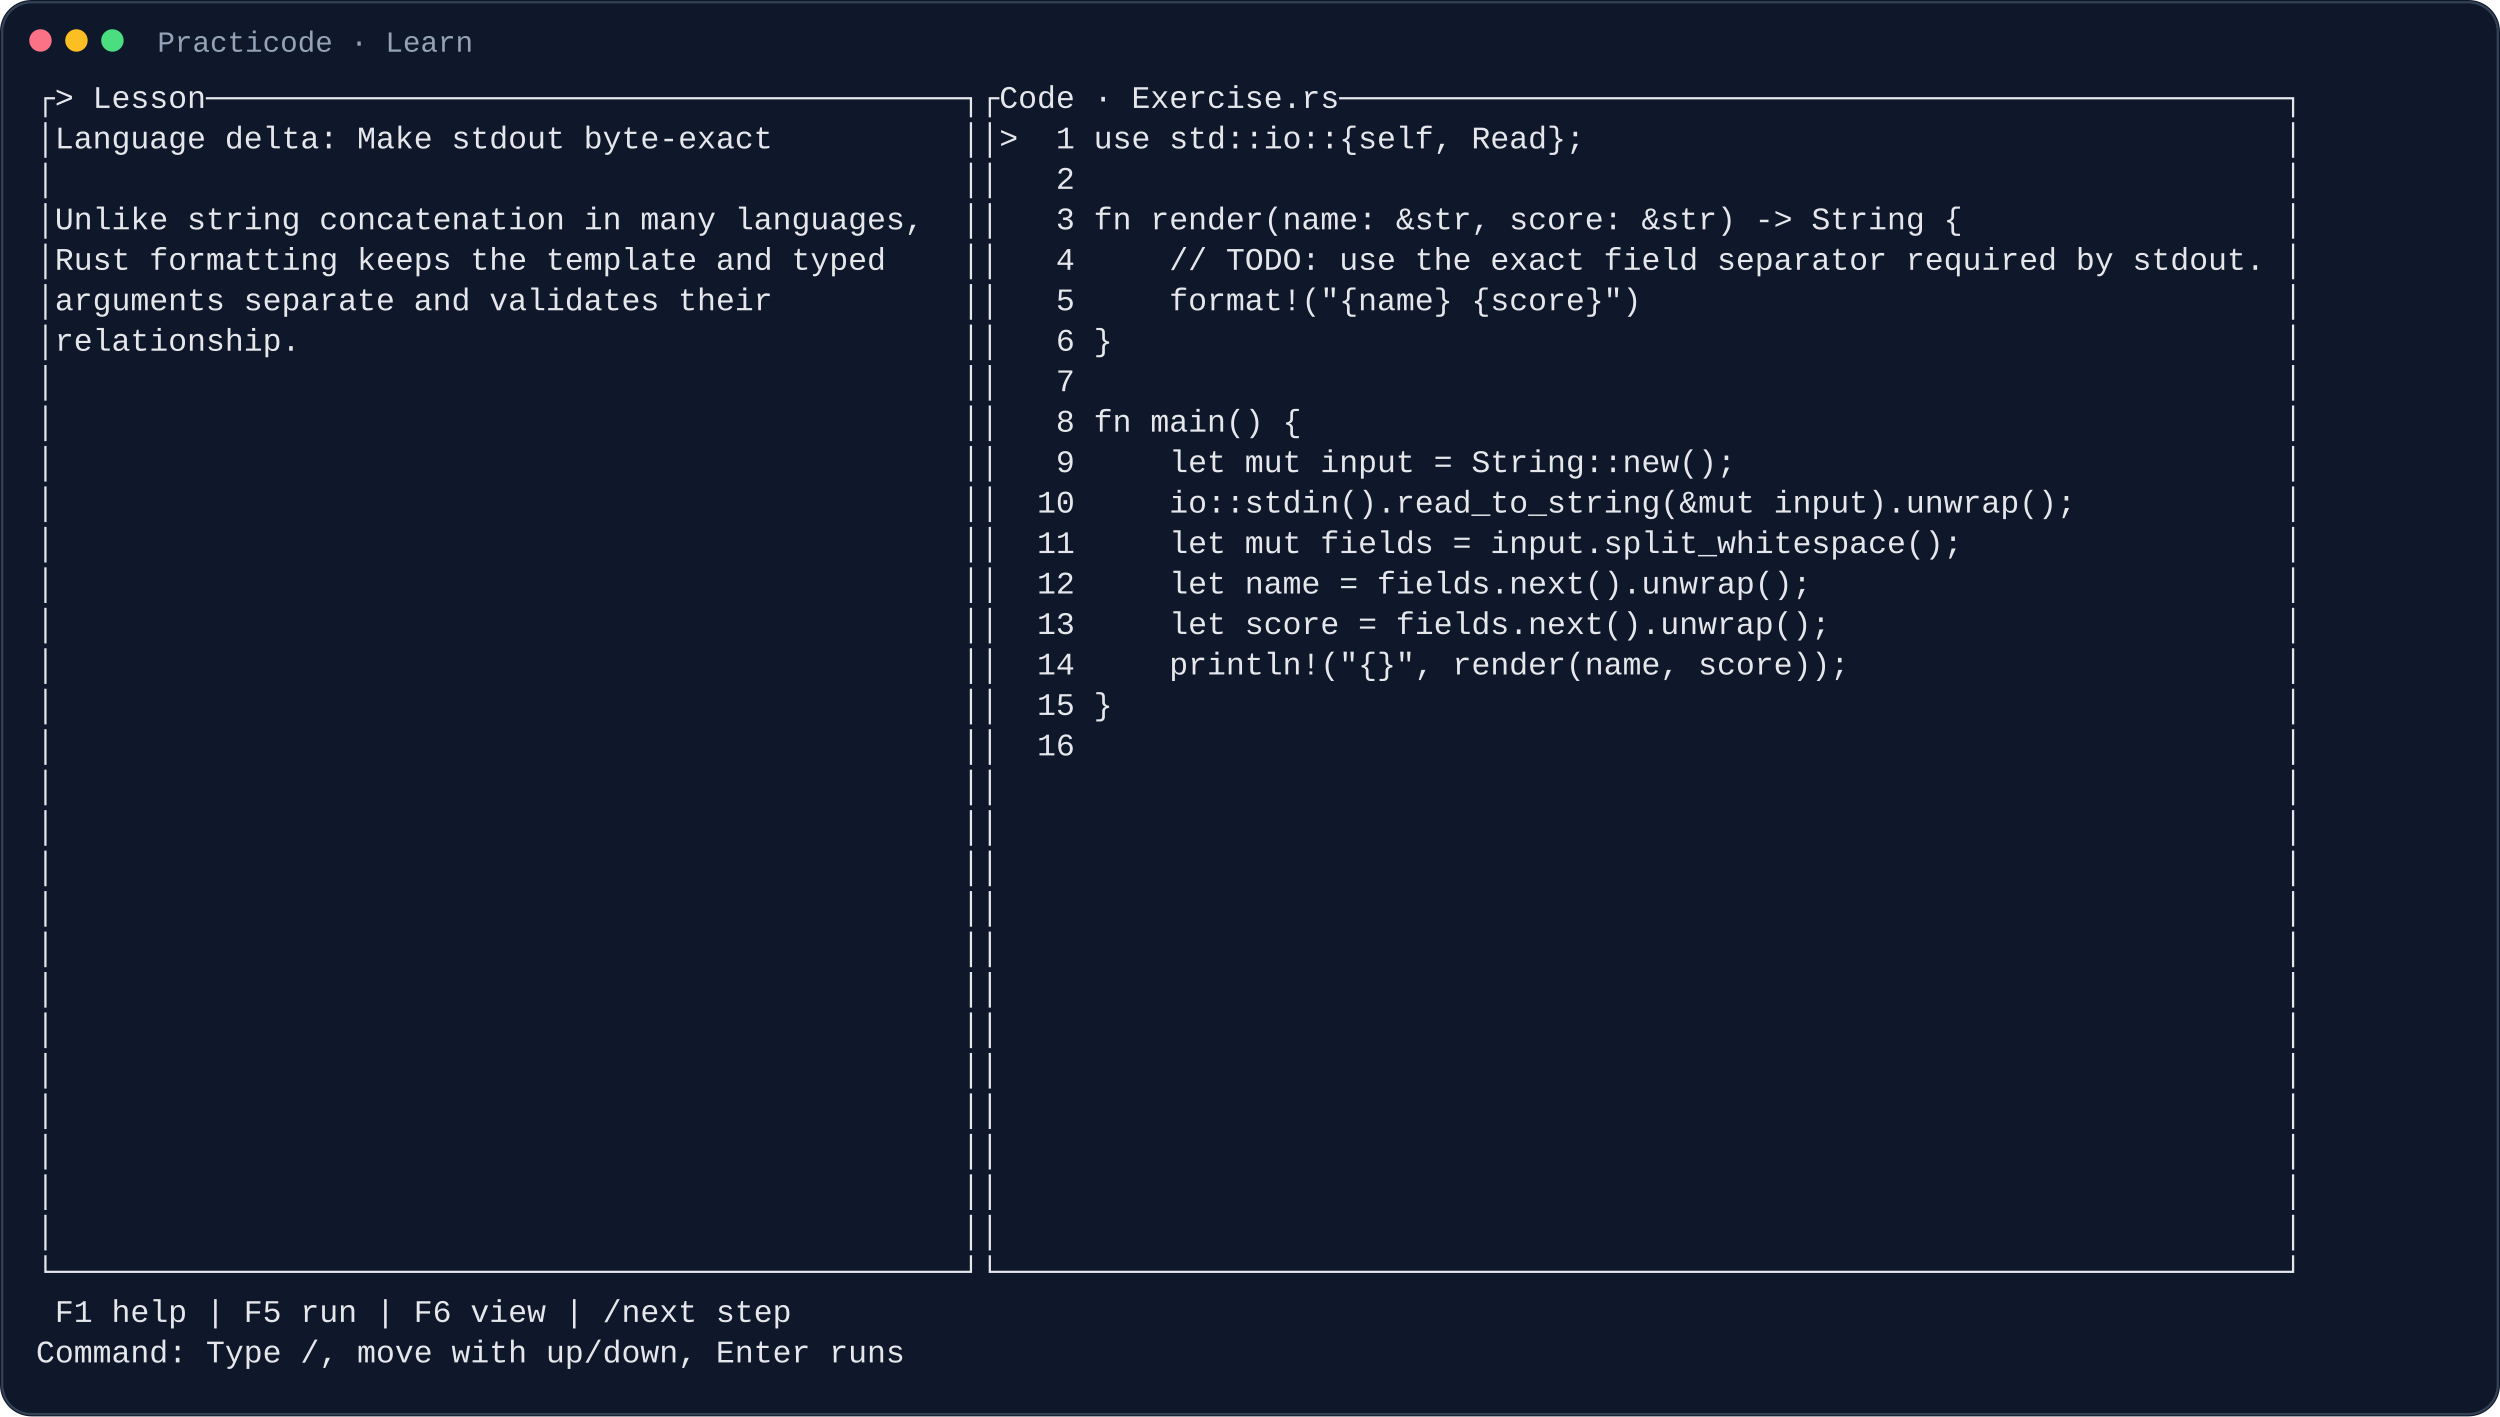
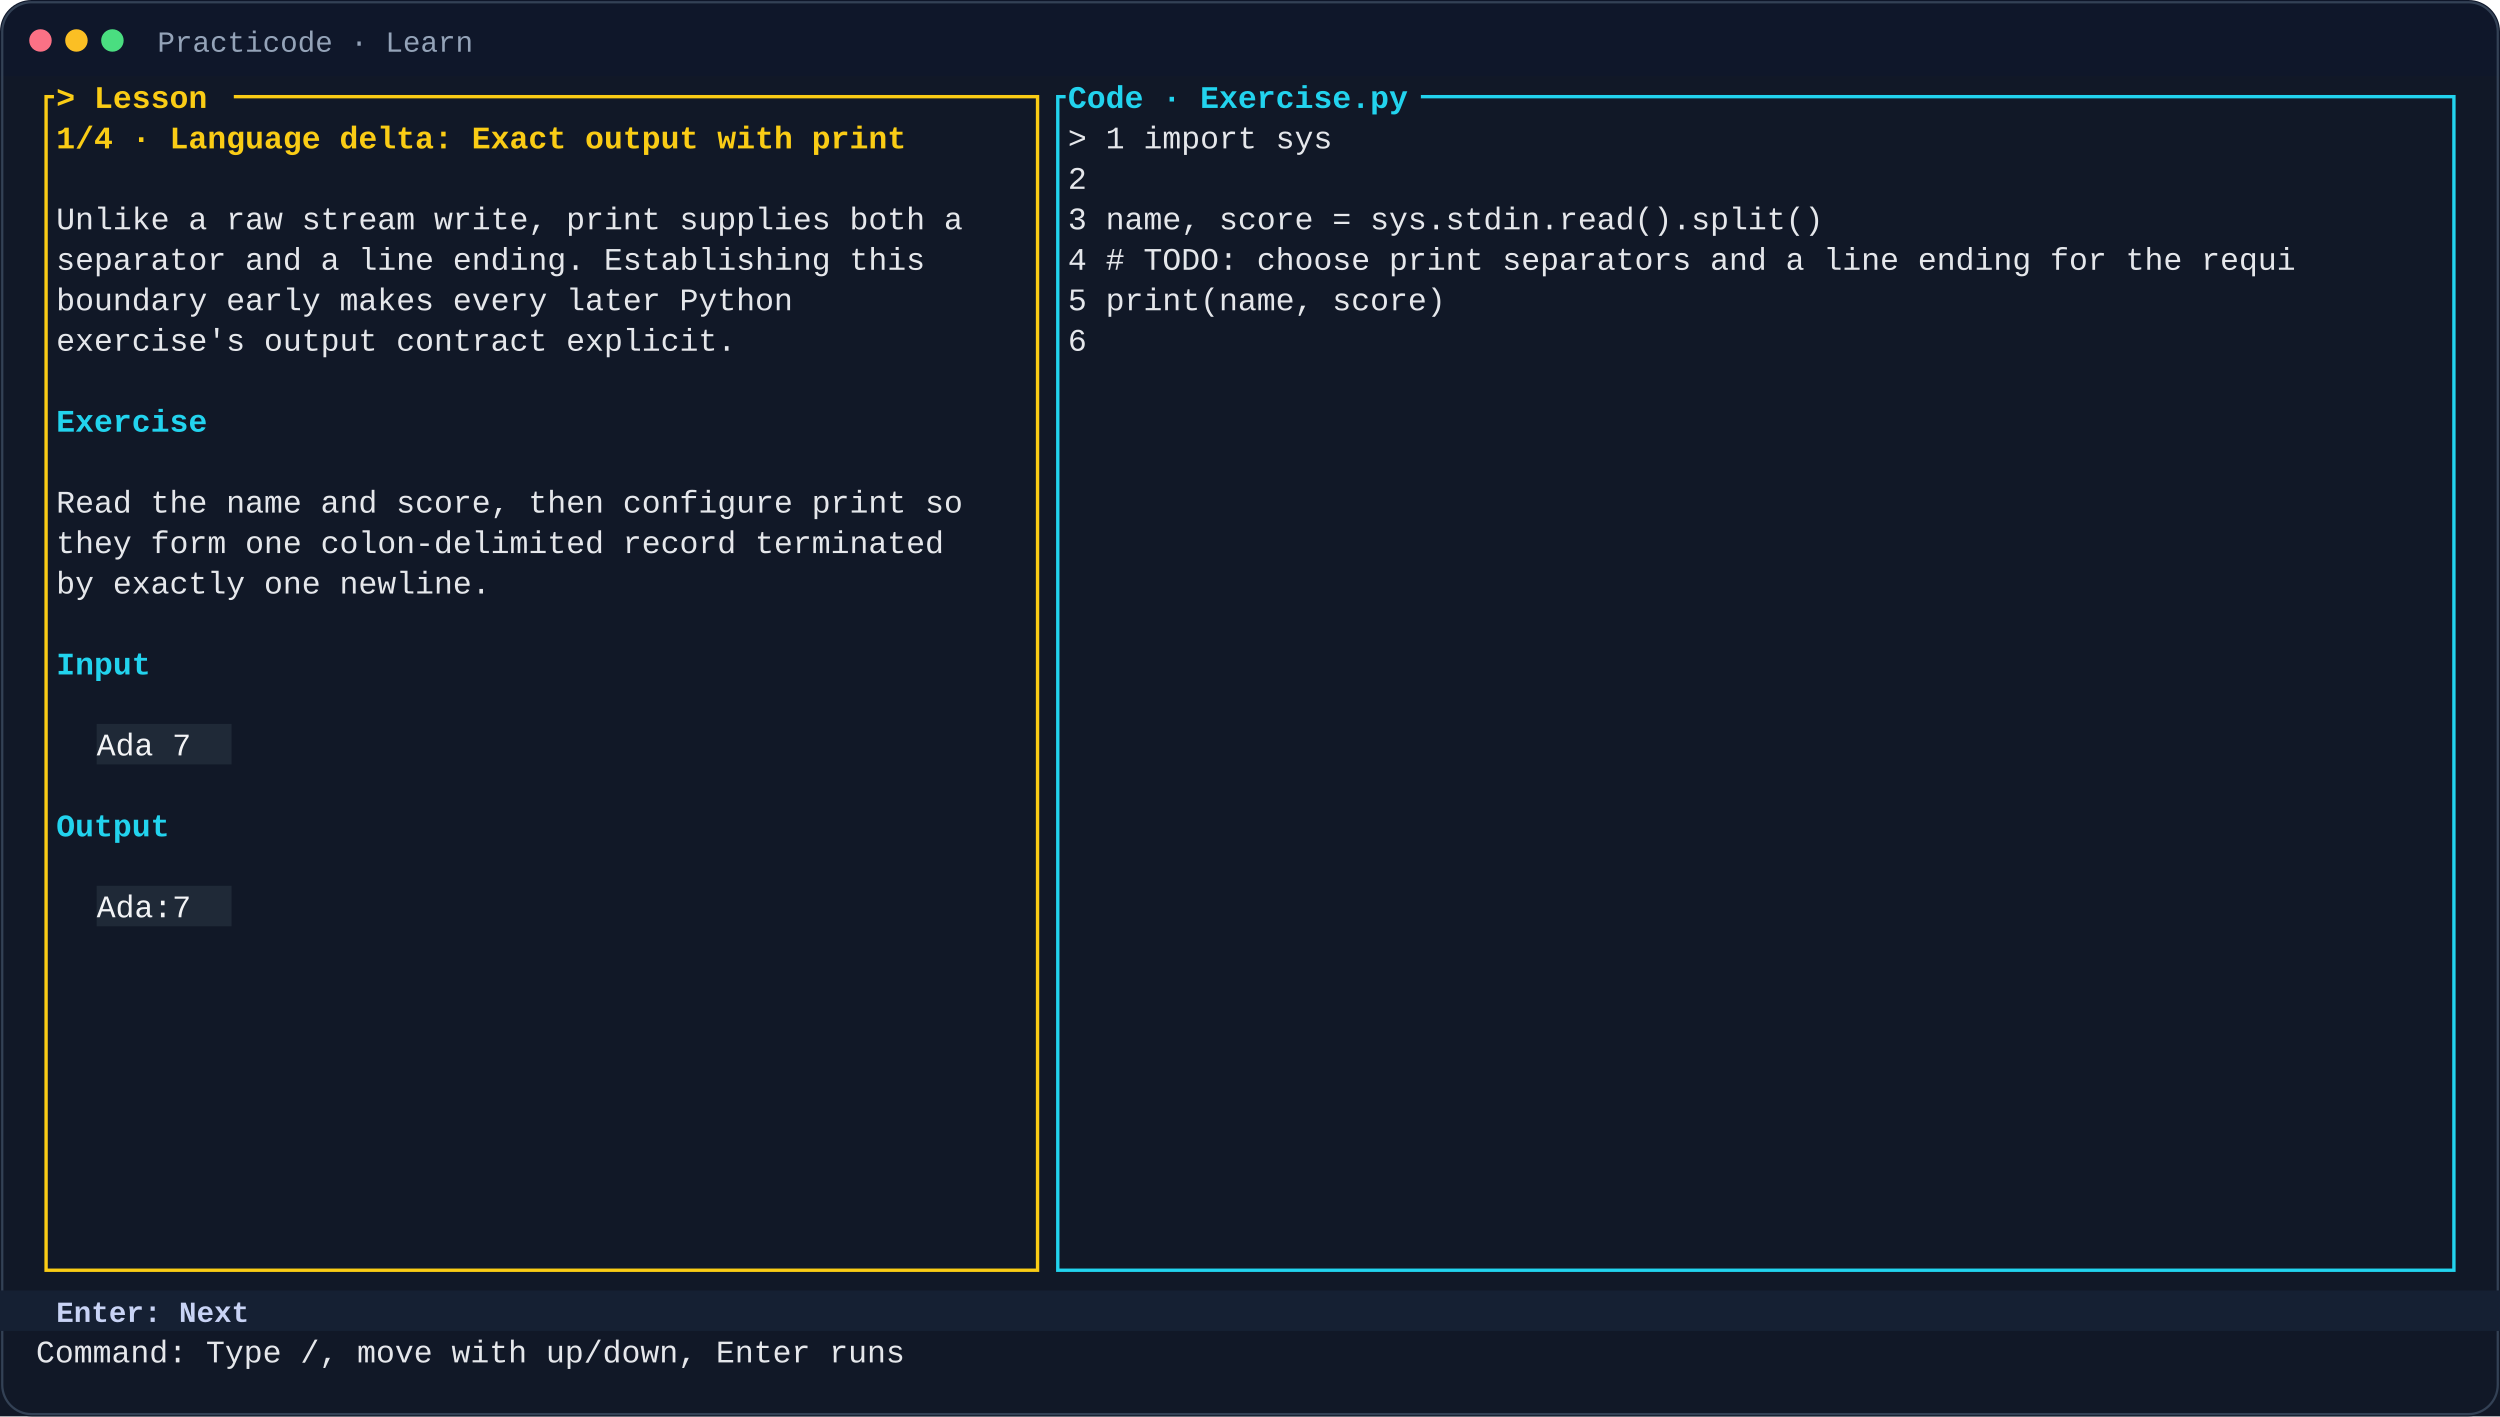
- <svg xmlns="http://www.w3.org/2000/svg" width="1112" height="630" viewBox="0 0 1112 630" role="img" aria-label="Practicode · Learn">
+ <svg xmlns="http://www.w3.org/2000/svg" width="1112" height="630" viewBox="0 0 1112 630" role="img" aria-label="Actual Practicode guided Learn TUI render">
+   <style>
+     .panel { fill: none; stroke-width: 1.5; }
+     .active-border { stroke: #facc15; }
+     .border { stroke: #22d3ee; }
+     .text { fill: #e5e7eb; font: 14px ui-monospace, SFMono-Regular, Consolas, "Liberation Mono", monospace; }
+     .chrome { fill: #94a3b8; font: 13px ui-monospace, SFMono-Regular, Consolas, "Liberation Mono", monospace; }
+     .active-title { fill: #facc15; font: 700 14px ui-monospace, SFMono-Regular, Consolas, "Liberation Mono", monospace; }
+     .title { fill: #22d3ee; font: 700 14px ui-monospace, SFMono-Regular, Consolas, "Liberation Mono", monospace; }
+     .lesson-title { fill: #facc15; font: 700 14px ui-monospace, SFMono-Regular, Consolas, "Liberation Mono", monospace; }
+     .section { fill: #22d3ee; font: 700 14px ui-monospace, SFMono-Regular, Consolas, "Liberation Mono", monospace; }
+     .code { fill: #f3f4f6; font: 14px ui-monospace, SFMono-Regular, Consolas, "Liberation Mono", monospace; }
+     .status { fill: #c8d3f5; font: 700 13px ui-monospace, SFMono-Regular, Consolas, "Liberation Mono", monospace; }
+   </style>
  <rect width="1112" height="630" rx="14" fill="#0f172a" />
+   <rect y="34" width="1112" height="596" fill="#111827" />
  <rect x="1" y="1" width="1110" height="628" rx="13" fill="none" stroke="#334155" />
  <circle cx="18" cy="18" r="5" fill="#fb7185" />
  <circle cx="34" cy="18" r="5" fill="#fbbf24" />
  <circle cx="50" cy="18" r="5" fill="#4ade80" />
-   <text x="70" y="23" fill="#94a3b8" font-size="13" font-family="ui-monospace, SFMono-Regular, Consolas, Liberation Mono, monospace">Practicode · Learn</text>
-   <g fill="#e5e7eb" font-size="14" font-family="ui-monospace, SFMono-Regular, Consolas, Liberation Mono, monospace" xml:space="preserve">
-     <text x="16" y="48">┌&gt; Lesson────────────────────────────────────────┐┌Code · Exercise.rs──────────────────────────────────────────────────┐</text>
-     <text x="16" y="66">│Language delta: Make stdout byte-exact          ││&gt;  1 use std::io::{self, Read};                                     │</text>
-     <text x="16" y="84">│                                                ││   2                                                                │</text>
-     <text x="16" y="102">│Unlike string concatenation in many languages,  ││   3 fn render(name: &amp;str, score: &amp;str) -&gt; String {                 │</text>
-     <text x="16" y="120">│Rust formatting keeps the template and typed    ││   4     // TODO: use the exact field separator required by stdout. │</text>
-     <text x="16" y="138">│arguments separate and validates their          ││   5     format!("{name} {score}")                                  │</text>
-     <text x="16" y="156">│relationship.                                   ││   6 }                                                              │</text>
-     <text x="16" y="174">│                                                ││   7                                                                │</text>
-     <text x="16" y="192">│                                                ││   8 fn main() {                                                    │</text>
-     <text x="16" y="210">│                                                ││   9     let mut input = String::new();                             │</text>
-     <text x="16" y="228">│                                                ││  10     io::stdin().read_to_string(&amp;mut input).unwrap();           │</text>
-     <text x="16" y="246">│                                                ││  11     let mut fields = input.split_whitespace();                 │</text>
-     <text x="16" y="264">│                                                ││  12     let name = fields.next().unwrap();                         │</text>
-     <text x="16" y="282">│                                                ││  13     let score = fields.next().unwrap();                        │</text>
-     <text x="16" y="300">│                                                ││  14     println!("{}", render(name, score));                       │</text>
-     <text x="16" y="318">│                                                ││  15 }                                                              │</text>
-     <text x="16" y="336">│                                                ││  16                                                                │</text>
-     <text x="16" y="354">│                                                ││                                                                    │</text>
-     <text x="16" y="372">│                                                ││                                                                    │</text>
-     <text x="16" y="390">│                                                ││                                                                    │</text>
-     <text x="16" y="408">│                                                ││                                                                    │</text>
-     <text x="16" y="426">│                                                ││                                                                    │</text>
-     <text x="16" y="444">│                                                ││                                                                    │</text>
-     <text x="16" y="462">│                                                ││                                                                    │</text>
-     <text x="16" y="480">│                                                ││                                                                    │</text>
-     <text x="16" y="498">│                                                ││                                                                    │</text>
-     <text x="16" y="516">│                                                ││                                                                    │</text>
-     <text x="16" y="534">│                                                ││                                                                    │</text>
-     <text x="16" y="552">│                                                ││                                                                    │</text>
-     <text x="16" y="570">└────────────────────────────────────────────────┘└────────────────────────────────────────────────────────────────────┘</text>
-     <text x="16" y="588"> F1 help | F5 run | F6 view | /next step                                                                                </text>
-     <text x="16" y="606">Command: Type /, move with up/down, Enter runs                                                                          </text>
-   </g>
+   <text class="chrome" x="70" y="23">Practicode · Learn</text>
+   <rect class="panel active-border" x="20.5" y="43" width="441" height="522" />
+   <rect x="24" y="35" width="80" height="17" fill="#111827" />
+   <text class="active-title" x="25" y="48">&gt; Lesson</text>
+   <rect class="panel border" x="470.5" y="43" width="621" height="522" />
+   <rect x="474" y="35" width="158" height="17" fill="#111827" />
+   <text class="title" x="475" y="48">Code · Exercise.py</text>
+   <text class="lesson-title" x="25" y="66">1/4 · Language delta: Exact output with print</text>
+   <text class="text" x="25" y="102">Unlike a raw stream write, print supplies both a</text>
+   <text class="text" x="25" y="120">separator and a line ending. Establishing this</text>
+   <text class="text" x="25" y="138">boundary early makes every later Python</text>
+   <text class="text" x="25" y="156">exercise's output contract explicit.</text>
+   <text class="section" x="25" y="192">Exercise</text>
+   <text class="text" x="25" y="228">Read the name and score, then configure print so</text>
+   <text class="text" x="25" y="246">they form one colon-delimited record terminated</text>
+   <text class="text" x="25" y="264">by exactly one newline.</text>
+   <text class="section" x="25" y="300">Input</text>
+   <rect x="43" y="322" width="60" height="18" fill="#1f2937" />
+   <text class="code" x="43" y="336"> Ada 7 </text>
+   <text class="section" x="25" y="372">Output</text>
+   <rect x="43" y="394" width="60" height="18" fill="#1f2937" />
+   <text class="code" x="43" y="408"> Ada:7 </text>
+   <text class="text" x="475" y="66">&gt;  1 import sys</text>
+   <text class="text" x="475" y="84">   2</text>
+   <text class="text" x="475" y="102">   3 name, score = sys.stdin.read().split()</text>
+   <text class="text" x="475" y="120">   4 # TODO: choose print separators and a line ending for the requi</text>
+   <text class="text" x="475" y="138">   5 print(name, score)</text>
+   <text class="text" x="475" y="156">   6</text>
+   <rect y="574" width="1112" height="18" fill="#152033" />
+   <text class="status" x="25" y="588">Enter: Next</text>
+   <text class="text" x="16" y="606">Command: Type /, move with up/down, Enter runs</text>
</svg>
